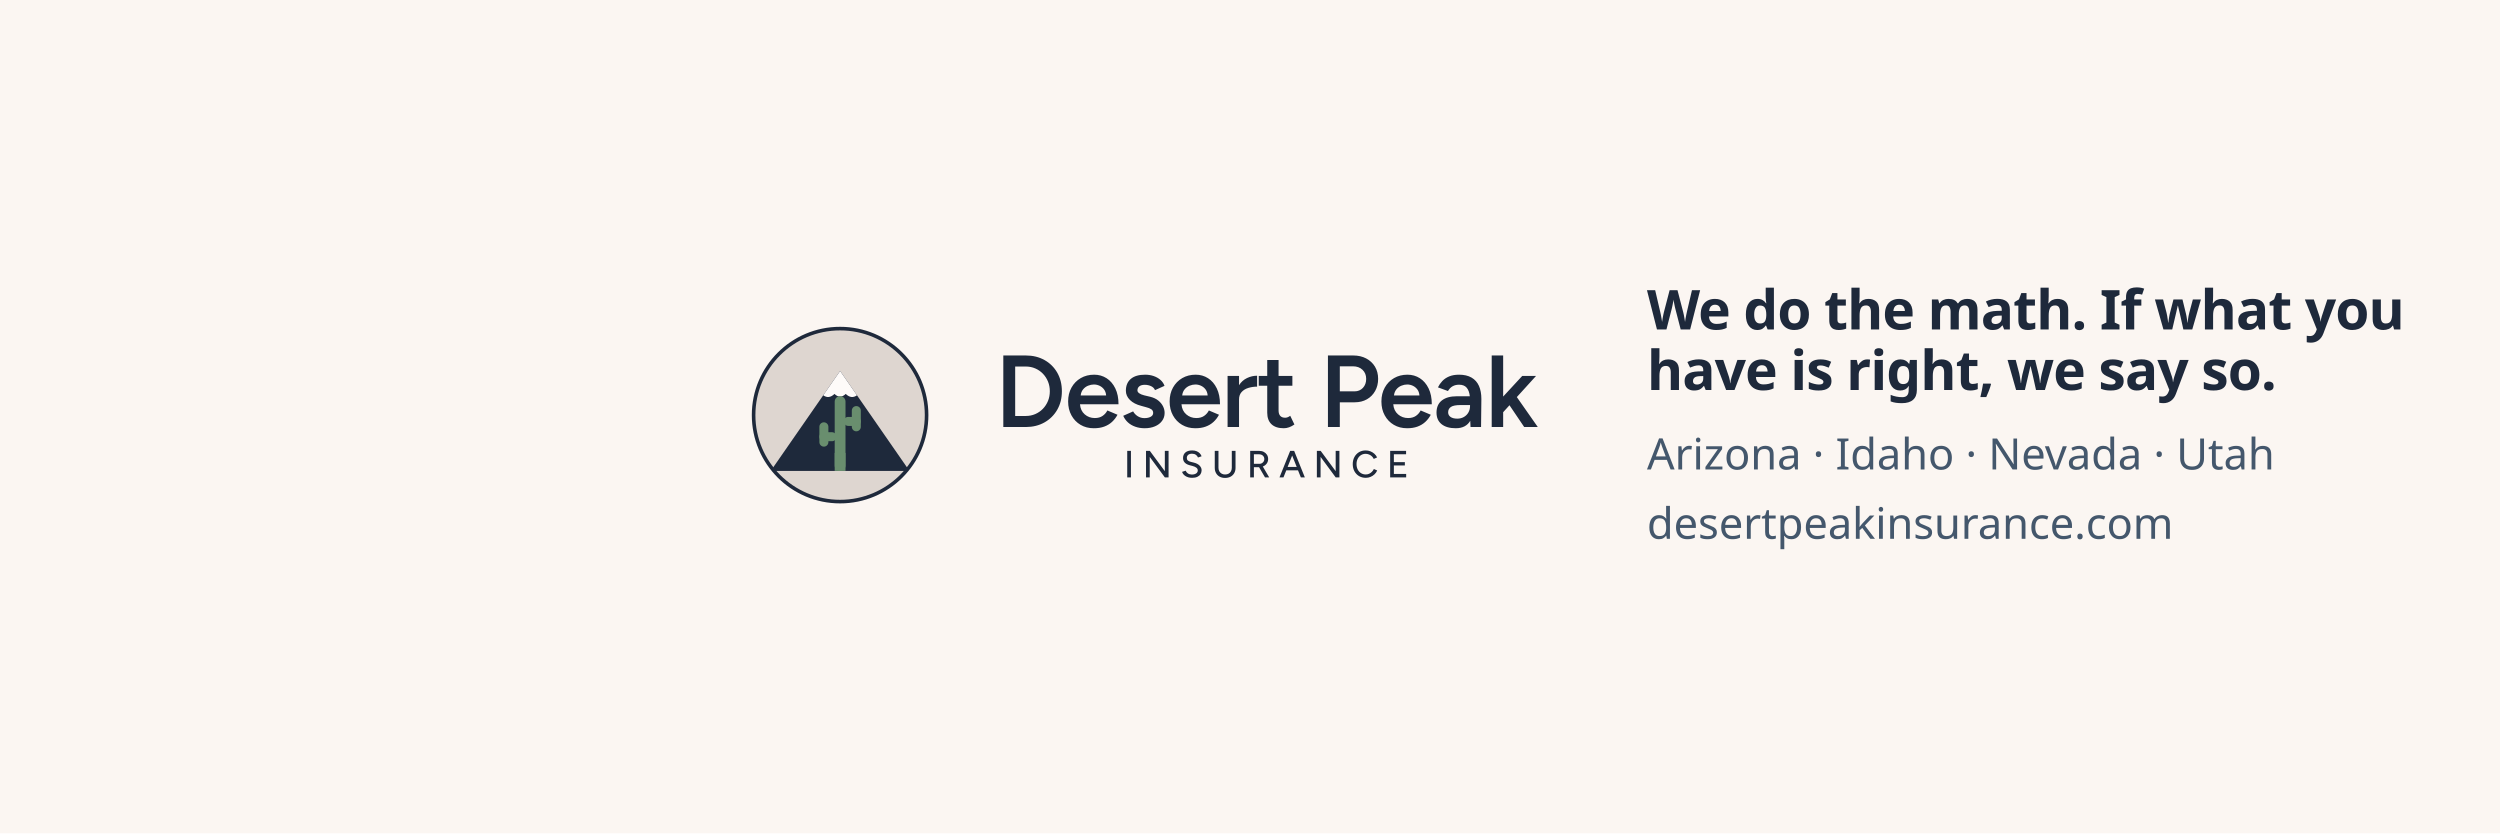
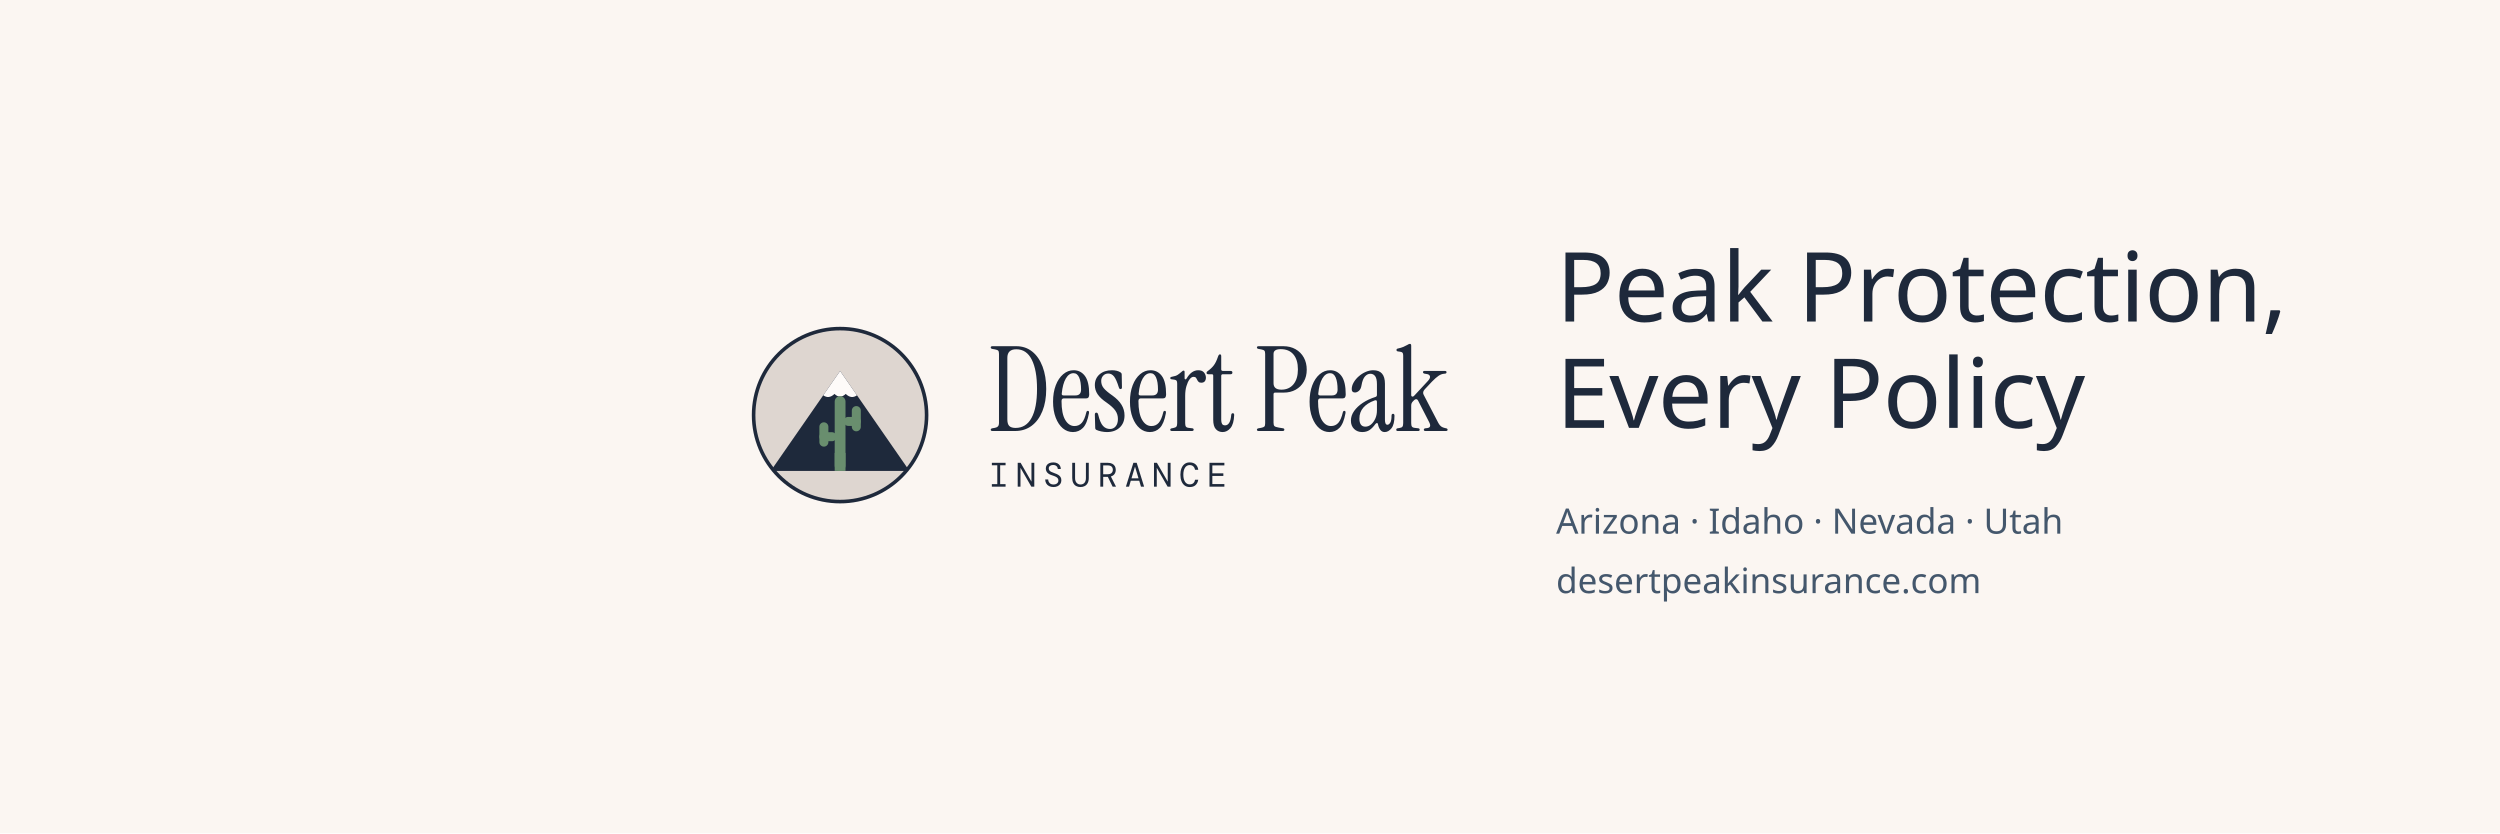
<svg xmlns="http://www.w3.org/2000/svg" viewBox="0 0 1500 500" width="1500" height="500" role="img" aria-labelledby="t">
  <style>@font-face{font-family:"Archivo";src:url("../../../../fonts/archivo-variable.woff2") format("woff2");font-weight:100 900;font-stretch:62% 125%;font-style:normal;font-display:block}
@font-face{font-family:"Archivo";src:url("../../../../fonts/archivo-italic-variable.woff2") format("woff2");font-weight:100 900;font-stretch:62% 125%;font-style:italic;font-display:block}
@font-face{font-family:"Source Serif 4";src:url("../../../../fonts/source-serif-4-variable.woff2") format("woff2");font-weight:200 900;font-style:normal;font-display:block}
- @font-face{font-family:"Source Serif 4";src:url("../../../../fonts/source-serif-4-italic-variable.woff2") format("woff2");font-weight:200 900;font-style:italic;font-display:block}</style>
+ @font-face{font-family:"Source Serif 4";src:url("../../../../fonts/source-serif-4-italic-variable.woff2") format("woff2");font-weight:200 900;font-style:italic;font-display:block}
+ @font-face{font-family:"Instrument Serif";src:url("../../../../fonts/instrument-serif-400.woff2") format("woff2");font-weight:400;font-style:normal;font-display:block}
+ @font-face{font-family:"Figtree";src:url("../../../../fonts/figtree-variable.woff2") format("woff2");font-weight:300 900;font-style:normal;font-display:block}
+ @font-face{font-family:"Figtree";src:url("../../../../fonts/figtree-italic-variable.woff2") format("woff2");font-weight:300 900;font-style:italic;font-display:block}
+ @font-face{font-family:"DM Mono";src:url("../../../../fonts/dm-mono-400.woff2") format("woff2");font-weight:400;font-style:normal;font-display:block}</style>
  <rect width="1500" height="500" fill="#FBF6F2" />
  <g data-logo="daniel/logo-horizontal.svg" transform="translate(450 195) scale(1.59)">
    <g transform="scale(.17)">
      <circle cx="200" cy="200" r="192" fill="#ded6d0" />
      <clipPath id="dpc">
        <circle cx="200" cy="200" r="192" />
      </clipPath>
      <g clip-path="url(#dpc)">
        <path fill="#1e293b" d="m200 102 154 222H46z" />
        <path fill="#fefbf9" d="m200 102 37.46 54q-12.49 9-24.97-3-12.49 12-24.98 0-12.48 12-24.97 3Z" />
        <g fill="#698e6e">
          <rect width="24" height="166" x="188" y="158" rx="12" />
          <path d="M188 284h24v40h-24z" />
          <rect width="20" height="56" x="226" y="180" rx="10" />
          <rect width="38" height="20" x="208" y="204" rx="10" />
          <rect width="20" height="54" x="154" y="216" rx="10" />
          <rect width="38" height="20" x="154" y="238" rx="10" />
        </g>
      </g>
      <circle cx="200" cy="200" r="192" fill="none" stroke="#1e293b" stroke-width="8" />
    </g>
-     <path fill="#1e293b" d="M95.59 38.5v-27h8.49q3.97 0 7.04 1.72 3.06 1.71 4.82 4.76 1.75 3.05 1.75 7.02 0 3.93-1.75 6.98-1.76 3.05-4.82 4.78t-7.04 1.74Zm4.48-4.17h4.01q1.89 0 3.55-.71 1.65-.71 2.89-1.99 1.23-1.27 1.93-2.97.69-1.69.69-3.66t-.69-3.66q-.7-1.7-1.93-2.97-1.24-1.28-2.89-1.99t-3.55-.71h-4.01Zm29.66 4.63q-2.82 0-5-1.29t-3.43-3.57q-1.25-2.27-1.25-5.24t1.27-5.25 3.49-3.57 5.07-1.29q2.59 0 4.67 1.33t3.3 3.84 1.21 5.98h-14.54q.19 2.43 1.79 3.82t3.8 1.39q1.78 0 2.93-.8 1.16-.79 1.82-2.06l3.82 1.62q-.81 1.54-2.07 2.7t-2.97 1.78-3.91.61m-4.94-12.38h9.6q-.11-1.39-.81-2.29-.69-.91-1.69-1.37-1.01-.47-2.12-.47-1.08 0-2.18.45-1.1.44-1.87 1.37-.78.92-.93 2.31m24.15 12.38q-1.93 0-3.55-.58-1.62-.57-2.78-1.63-1.16-1.07-1.77-2.49l3.74-1.66q.58 1.08 1.71 1.81 1.14.73 2.53.73 1.5 0 2.41-.52t.91-1.44q0-.89-.7-1.37-.69-.48-1.96-.79l-1.82-.5q-2.74-.7-4.28-2.22t-1.54-3.49q0-2.9 1.87-4.48t5.38-1.58q1.77 0 3.26.52t2.56 1.47 1.51 2.22l-3.59 1.62q-.38-.97-1.46-1.49t-2.4-.52-2.04.56-.73 1.56q0 .58.65 1.06.66.48 1.89.79l2.28.54q1.89.47 3.08 1.45t1.78 2.2.58 2.45q0 1.73-.99 3.04-.98 1.32-2.68 2.03-1.69.71-3.85.71m19.09 0q-2.82 0-5-1.29t-3.43-3.57q-1.25-2.27-1.25-5.24t1.27-5.25 3.49-3.57 5.07-1.29q2.59 0 4.67 1.33t3.3 3.84q1.21 2.51 1.21 5.98h-14.54q.19 2.43 1.8 3.82 1.6 1.39 3.79 1.39 1.78 0 2.94-.8 1.15-.79 1.81-2.06l3.82 1.62q-.81 1.54-2.07 2.7t-2.97 1.78-3.91.61m-4.94-12.38h9.61q-.12-1.39-.81-2.29t-1.7-1.37-2.12-.47q-1.08 0-2.18.45-1.1.44-1.87 1.37-.77.92-.93 2.31m17.13 11.92V19.21h4.32v3.51q1.15-1.81 3.01-2.7 1.85-.88 3.81-.88v4.12q-1.77 0-3.33.49-1.56.48-2.53 1.56t-.96 2.85V38.5Zm21.21.46q-3.05 0-4.65-1.52t-1.6-4.38V22.92h-3.2v-3.71h3.2V13.2h4.28v6.01h5.21v3.71h-5.21v9.33q0 1.35.64 2.05t1.87.69q.39 0 .85-.15.46-.16 1.04-.58l1.58 3.28q-1 .69-2 1.06-1.01.36-2.01.36m16.66-.46v-27h9.53q2.78 0 4.9 1.12t3.32 3.1q1.19 1.99 1.19 4.61 0 2.55-1.12 4.55-1.11 2.01-3.1 3.15t-4.61 1.14h-5.63v9.33Zm4.48-13.46h5.55q1.93 0 3.17-1.31 1.23-1.31 1.23-3.4 0-2.12-1.39-3.43t-3.59-1.31h-4.97Zm25.38 13.92q-2.82 0-5-1.29t-3.43-3.57q-1.25-2.27-1.25-5.24t1.27-5.25 3.49-3.57 5.07-1.29q2.59 0 4.67 1.33t3.3 3.84 1.21 5.98h-14.54q.19 2.43 1.8 3.82 1.6 1.39 3.79 1.39 1.78 0 2.94-.8 1.15-.79 1.81-2.06l3.82 1.62q-.81 1.54-2.07 2.7t-2.97 1.78-3.91.61m-4.94-12.38h9.61q-.12-1.39-.81-2.29t-1.7-1.37-2.12-.47q-1.08 0-2.18.45-1.1.44-1.87 1.37-.77.92-.93 2.31m23.34 12.38q-3.47 0-5.38-1.54t-1.91-4.36q0-3.01 2.02-4.59t5.65-1.58h4.9q-.23-2.12-1.19-3.24-.97-1.12-2.86-1.12-1.39 0-2.43.58t-1.77 1.81l-3.78-1.39q.61-1.27 1.64-2.37t2.58-1.75q1.56-.66 3.76-.66 2.82 0 4.71 1.1t2.79 3.14q.91 2.05.91 4.94l-.12 10.57h-3.97l-.11-2.35q-.78 1.35-2.14 2.08-1.37.73-3.3.73m.54-3.62q1.42 0 2.52-.64t1.7-1.72.6-2.39v-.38h-3.59q-2.58 0-3.62.71-1.05.71-1.05 2.03 0 1.11.91 1.75t2.53.64m13 3.16v-27h4.32v15.51l7.21-7.8h5.21l-7.26 7.99 7.91 11.3h-5.13l-5.55-8.22-2.39 2.63v5.59Zm-137.54 19v-10h1.4v10Zm7.09 0v-10h1.44l5.66 7.66V47.5h1.41v10h-1.41l-5.7-7.73v7.73Zm17.43.17q-.8 0-1.45-.18-.65-.19-1.13-.51t-.8-.72q-.31-.4-.44-.85l1.36-.44q.21.59.81 1.02.6.42 1.47.44 1.06 0 1.67-.42t.61-1.12q0-.65-.53-1.05t-1.4-.63l-1.16-.3q-.69-.18-1.25-.52t-.89-.88q-.33-.52-.33-1.27 0-1.37.89-2.14t2.58-.77q.97 0 1.69.31.71.3 1.17.8.47.5.67 1.1l-1.36.46q-.24-.64-.83-1.04-.58-.39-1.44-.39-.9 0-1.42.43t-.52 1.17q0 .63.4.97t1.1.5l1.15.29q1.4.34 2.17 1.13.76.8.76 1.74 0 .81-.4 1.46t-1.2 1.03-1.95.38m12.4.04q-1.16 0-2.04-.47-.88-.48-1.36-1.35-.49-.86-.49-1.99v-6.4h1.4v6.4q0 .74.32 1.31t.89.89 1.3.31q.75 0 1.32-.31t.88-.89.32-1.31v-6.4h1.41v6.4q0 1.13-.49 1.99t-1.39 1.35q-.89.47-2.07.47m9.48-.21v-10h3.37q1 0 1.77.39.76.4 1.2 1.09t.43 1.61q0 .98-.55 1.72-.56.75-1.46 1.09l2.41 4.1h-1.58l-2.23-3.83h-1.96v3.83Zm1.4-5.11h2.1q.52 0 .92-.24t.66-.64.25-.92q0-.8-.56-1.3-.55-.5-1.44-.5h-1.93Zm9.66 5.11 4.03-10h1.5l4.03 10h-1.5l-1.08-2.67h-4.41l-1.07 2.67Zm3.06-3.93h3.44l-1.72-4.3Zm11.04 3.93v-10h1.44l5.66 7.66V47.5h1.41v10h-1.41l-5.7-7.73v7.73Zm18.46.17q-1.43 0-2.55-.66-1.11-.67-1.74-1.83t-.63-2.68q0-1.51.63-2.68.63-1.16 1.73-1.83 1.1-.66 2.53-.66.93 0 1.77.33.84.34 1.51.93.66.6 1.02 1.38l-1.26.57q-.27-.58-.74-1.01t-1.07-.67-1.23-.25q-1 0-1.79.5-.78.5-1.23 1.38t-.44 2.01q0 1.14.45 2.03t1.24 1.38 1.81.49q.66 0 1.24-.26.59-.27 1.05-.73.47-.47.75-1.07l1.26.56q-.36.81-1.01 1.44-.66.63-1.51.98t-1.79.35m9.2-.17v-10h6.01v1.29h-4.61v2.97h4.15v1.25h-4.15v3.2h4.64v1.29Z" data-logo="wordmark.svg" />
+     <path fill="#1e293b" d="M91.51 40q-.67 0-.67-.49 0-.4.58-.53l1.02-.18q1.52-.27 1.52-1.73V10.93q0-.93-.29-1.24t-1.23-.49l-1.02-.18q-.58-.13-.58-.53 0-.49.67-.49h8.98q3.47 0 6 2.02t3.91 5.67q1.38 3.64 1.38 8.44 0 4.85-1.45 8.4-1.44 3.56-4.06 5.51-2.63 1.96-6.23 1.96Zm8.71-1.16q3.96 0 6.02-3.77 2.07-3.78 2.07-10.94 0-7.11-1.98-11.04-1.97-3.93-5.84-3.93-3.38 0-3.38 3.24v23.2q0 1.78.73 2.51.74.73 2.38.73m21.65 1.56q-2.14 0-3.83-1.42-1.68-1.42-2.68-4.02t-1-6.03q0-3.51 1.02-6.17t2.8-4.18 3.95-1.51q2.63 0 4.25 2.15 1.62 2.16 1.62 7 0 1.47-1.11 1.47h-8.45q-.88 0-.88 1.02 0 4.71 1.37 7.07 1.38 2.35 3.51 2.35 1.69 0 2.76-1.2t1.73-4.04q.14-.49.58-.49.53 0 .4.89-.71 3.95-2.27 5.53-1.55 1.58-3.77 1.58m-3.56-13.82h4.49q2.13 0 2.13-2.22 0-2.89-.71-4.54-.71-1.64-2.13-1.64-1.73 0-2.91 2t-1.54 5.69q-.08.71.67.71m16.4 13.82q-1.02 0-2.18-.24-1.15-.25-1.86-.6-.4-.23-.4-.76l-.14-4.98q0-.75.58-.75.49 0 .67.71.75 3.15 1.84 4.31t2.65 1.15q1.29 0 2.13-1t.84-2.77-.97-3.16-3.29-3.02q-2.31-1.56-3.38-3.13-1.07-1.58-1.07-3.45 0-2.53 1.78-4.09 1.78-1.55 4.71-1.55.89 0 1.74.2.84.2 1.51.64.4.27.4.71l.09 4.89q0 .67-.54.67-.31 0-.44-.2-.14-.2-.22-.51-.89-2.89-1.78-4.03-.89-1.13-2.18-1.13-1.16 0-1.91.8-.76.8-.76 2 0 1.56.94 2.71.93 1.16 3.37 2.85 2.23 1.6 3.36 3.44 1.13 1.85 1.13 4.02 0 2.85-1.82 4.56t-4.8 1.71m16.18 0q-2.13 0-3.82-1.42t-2.69-4.02-1-6.03q0-3.51 1.02-6.17t2.8-4.18 3.96-1.51q2.62 0 4.24 2.15 1.62 2.16 1.62 7 0 1.47-1.11 1.47h-8.44q-.89 0-.89 1.02 0 4.71 1.38 7.07 1.37 2.35 3.51 2.35 1.69 0 2.75-1.2 1.07-1.2 1.74-4.04.13-.49.57-.49.54 0 .4.89-.71 3.95-2.26 5.53-1.56 1.58-3.78 1.58m-3.56-13.82h4.49q2.14 0 2.14-2.22 0-2.89-.72-4.54-.71-1.64-2.13-1.64-1.73 0-2.91 2t-1.53 5.69q-.09.71.66.71m17.43-6.4q1.82-3.11 4.4-3.11 1.46 0 2.17.86.71.87.71 1.94 0 .84-.42 1.37t-1.31.54q-.71 0-1.04-.34-.34-.33-.54-.77-.2-.45-.46-.78-.27-.33-.89-.33-.8 0-1.51.95-.71.96-1.18 2.56t-.47 3.64v10.31q0 .94.29 1.34t1.22.48l1.2.14q.49.09.49.49 0 .53-.66.53h-7.52q-.66 0-.66-.49 0-.4.58-.53l.53-.09q.93-.18 1.22-.56.29-.37.29-1.31V22.09q0-.8-.24-1.09-.25-.29-.87-.38l-.93-.13q-.58-.05-.58-.49 0-.36.71-.49 1.38-.22 2.11-.71t1.53-1.2q.4-.4.67-.4.4 0 .4.53v2.4q0 .31.27.38.26.07.49-.33m13.6 20.22q-1.56 0-2.56-1.09t-1-3.58V19.11q0-.53-.53-.53h-1.29q-.71 0-.71-.54 0-.35.4-.62 1.46-1.02 2.35-2.2t1.56-3.22q.31-.93.75-.93.49 0 .49.71v4.93q0 .62.62.62h2.89q.71 0 .71.63 0 .62-.71.62h-2.89q-.62 0-.62.62v16.58q0 .98.31 1.53.31.56 1.16.56.93 0 1.53-.94t.78-3.02q.09-.62.58-.62.53 0 .53.67-.13 3.42-1.4 4.93t-2.95 1.51m13.6-.4q-.67 0-.67-.49 0-.4.58-.53l1.02-.18q.93-.18 1.22-.49t.29-1.24V10.93q0-.93-.29-1.24t-1.22-.49l-1.02-.18q-.58-.13-.58-.53 0-.49.67-.49h9.28q2.63 0 4.63 1.13 2 1.14 3.11 3.14t1.11 4.62q0 2.53-1.11 4.49-1.11 1.95-3.07 3.04t-4.53 1.09h-3.2q-.62 0-.62.62v10.76q0 .93.35 1.27.36.33 1.6.55l1.65.27q.48.09.48.49 0 .53-.66.53Zm5.6-18.04q0 2.44 2.97 2.44 2.89 0 4.56-2.04t1.67-5.6q0-3.65-1.69-5.65t-4.8-2q-2.71 0-2.71 1.78Zm21.11 18.44q-2.14 0-3.83-1.42-1.68-1.42-2.68-4.02t-1-6.03q0-3.51 1.02-6.17t2.8-4.18 3.95-1.51q2.63 0 4.25 2.15 1.62 2.16 1.62 7 0 1.47-1.11 1.47h-8.45q-.88 0-.88 1.02 0 4.71 1.37 7.07 1.38 2.35 3.51 2.35 1.69 0 2.76-1.2t1.73-4.04q.14-.49.58-.49.53 0 .4.89-.71 3.95-2.27 5.53-1.55 1.58-3.77 1.58m-3.56-13.82h4.49q2.13 0 2.13-2.22 0-2.89-.71-4.54-.71-1.64-2.13-1.64-1.73 0-2.91 2t-1.54 5.69q-.08.71.67.71m15.91 13.82q-1.86 0-3.06-1.18t-1.2-3.13q0-1.91 1.2-3.62t3.28-3.09 4.76-2.22q.58-.18.58-.76v-4.04q0-2.14-.67-3.05t-1.82-.91q-1.11 0-2.02 1t-1.31 3.36q-.23 1.42-.96 2.06t-1.49.65q-1.24 0-1.24-1.25 0-1.29.73-2.55.73-1.27 1.93-2.31 1.2-1.05 2.63-1.67 1.42-.62 2.84-.62 4.4 0 4.4 5.11v13.6q0 1.86.93 1.86.58 0 1.07-.77.49-.78.49-2.65 0-.71.58-.71.53 0 .53.76 0 3.24-1.13 4.69-1.14 1.44-2.56 1.44-1.07 0-1.69-.87-.62-.86-.84-2.06-.05-.45-.38-.47t-.64.42q-1.07 1.47-2.18 2.22t-2.76.76m1.2-2.04q1.16 0 2.14-.83.97-.82 1.6-2.2.62-1.37.62-3.11v-3.24q0-.85-.94-.49-2.71.98-4.2 2.69-1.48 1.71-1.48 4.11 0 3.07 2.26 3.07M244.4 40q-.53 0-.53-.49 0-.44.49-.53l.62-.09q.93-.13 1.22-.53t.29-1.34V11.56q0-.8-.25-1.09-.24-.29-.86-.38l-.94-.13q-.48-.09-.48-.54 0-.44.48-.53 1.25-.27 2.09-.62.85-.36 1.43-.71.71-.45 1.06-.45.49 0 .49.71v18.62q0 .45.38.56t.73-.29l5.2-5.6q.94-1.02.78-1.71t-1.04-.87l-1.03-.17q-.57-.14-.57-.58 0-.45.62-.45h7.64q.62 0 .62.49t-.57.54l-.4.04q-1.03.09-2.05.78t-2.44 2.15l-2.76 2.94q-.93 1.02-.44 2l5.6 10.75q.49.89 1.06 1.29t1.43.58l.44.09q.53.13.53.53 0 .49-.62.49h-7.73q-.62 0-.62-.49 0-.44.57-.53l.76-.09q1.69-.22.71-2.18l-4.22-8.22q-.22-.45-.65-.49-.42-.04-.77.31l-.49.49q-.4.4-.54.8-.13.4-.13.89v6.53q0 .94.29 1.34t1.22.48l1.2.14q.49.09.49.53 0 .49-.53.49ZM91.27 61v-.94h2.05v-7.12h-2.05V52h5.17v.94H94.4v7.12h2.04V61Zm9.75 0v-9h1.1l4.09 7.11V52h1.07v9h-1.12l-4.09-7.11V61Zm13.5.15q-.95 0-1.65-.36t-1.08-1-.4-1.5h1.14q.01.77.52 1.33.5.56 1.47.56.89 0 1.37-.43t.48-1.04q0-.5-.23-.84t-.75-.6q-.52-.27-1.4-.55-1.23-.37-1.8-1.02-.56-.64-.56-1.59 0-.64.33-1.16t.96-.81 1.53-.29q.85 0 1.49.31.64.32.99.88t.35 1.3h-1.13q0-.36-.19-.71t-.58-.58-.98-.23q-.7 0-1.18.34t-.48.94q0 .45.22.75.21.31.7.56t1.32.54q.79.25 1.35.6.55.34.86.84t.3 1.24q0 .74-.37 1.3-.38.57-1.05.9-.66.32-1.55.32m10.18 0q-.9 0-1.6-.37t-1.1-1.14q-.41-.76-.41-1.92V52h1.08v5.76q0 1.16.57 1.79t1.49.63 1.48-.63q.55-.63.55-1.79V52h1.08v5.72q0 1.16-.41 1.92-.41.77-1.12 1.14t-1.61.37m7.5-.15v-9h2.76q1.04 0 1.72.35t1.01.94q.33.6.33 1.36 0 .89-.45 1.56-.46.68-1.4.95l1.95 3.84h-1.28l-1.81-3.69h-1.75V61Zm1.08-4.68h1.64q1.03 0 1.51-.47.49-.47.49-1.2 0-.77-.47-1.22t-1.54-.45h-1.63Zm8.57 4.68 2.82-9h1.25l2.8 9h-1.18l-.66-2.24h-3.19l-.65 2.24Zm3.41-7.48-1.3 4.34h2.65l-1.3-4.34Zm7.19 7.48v-9h1.1l4.09 7.11V52h1.07v9h-1.12l-4.09-7.11V61Zm13.47.15q-1.09 0-1.88-.57-.79-.58-1.21-1.62-.42-1.05-.42-2.46 0-1.4.42-2.45t1.21-1.63 1.88-.57q1.39 0 2.24.76.85.77.99 2.04h-1.2q-.13-.76-.64-1.27-.51-.52-1.39-.52-1.12 0-1.76.97t-.64 2.67.64 2.67 1.76.97q.91 0 1.41-.49t.62-1.26h1.2q-.21 1.29-1.02 2.03t-2.21.73m7.47-.15v-9h5.62v.98h-4.54v2.99h4.15v.98h-4.15v3.07h4.54V61Z" data-logo="wordmark.svg" />
  </g>
-   <text font-family="Archivo" font-size="33" font-weight="640" fill="#1E293B" letter-spacing="-0.015em" font-stretch="112%">
-     <tspan x="988.18" y="197.68">We do the math. If what you</tspan>
-     <tspan x="988.18" y="233.98">have is right, we say so.</tspan>
+   <text font-family="Instrument Serif" font-size="58" font-weight="400" fill="#1E293B" letter-spacing="-0.005em">
+     <tspan x="933.66" y="192.91">Peak Protection,</tspan>
+     <tspan x="933.66" y="256.71">Every Policy</tspan>
  </text>
-   <text font-family="Archivo" font-size="26" font-weight="500" fill="#44576C">
-     <tspan x="988.18" y="281.68">Arizona · Idaho · Nevada · Utah</tspan>
-     <tspan x="988.18" y="323.28">desertpeakinsurance.com</tspan>
+   <text font-family="DM Mono" font-size="21" font-weight="400" fill="#44576C">
+     <tspan x="933.66" y="320.19">Arizona · Idaho · Nevada · Utah</tspan>
+     <tspan x="933.66" y="355.89">desertpeakinsurance.com</tspan>
  </text>
</svg>
